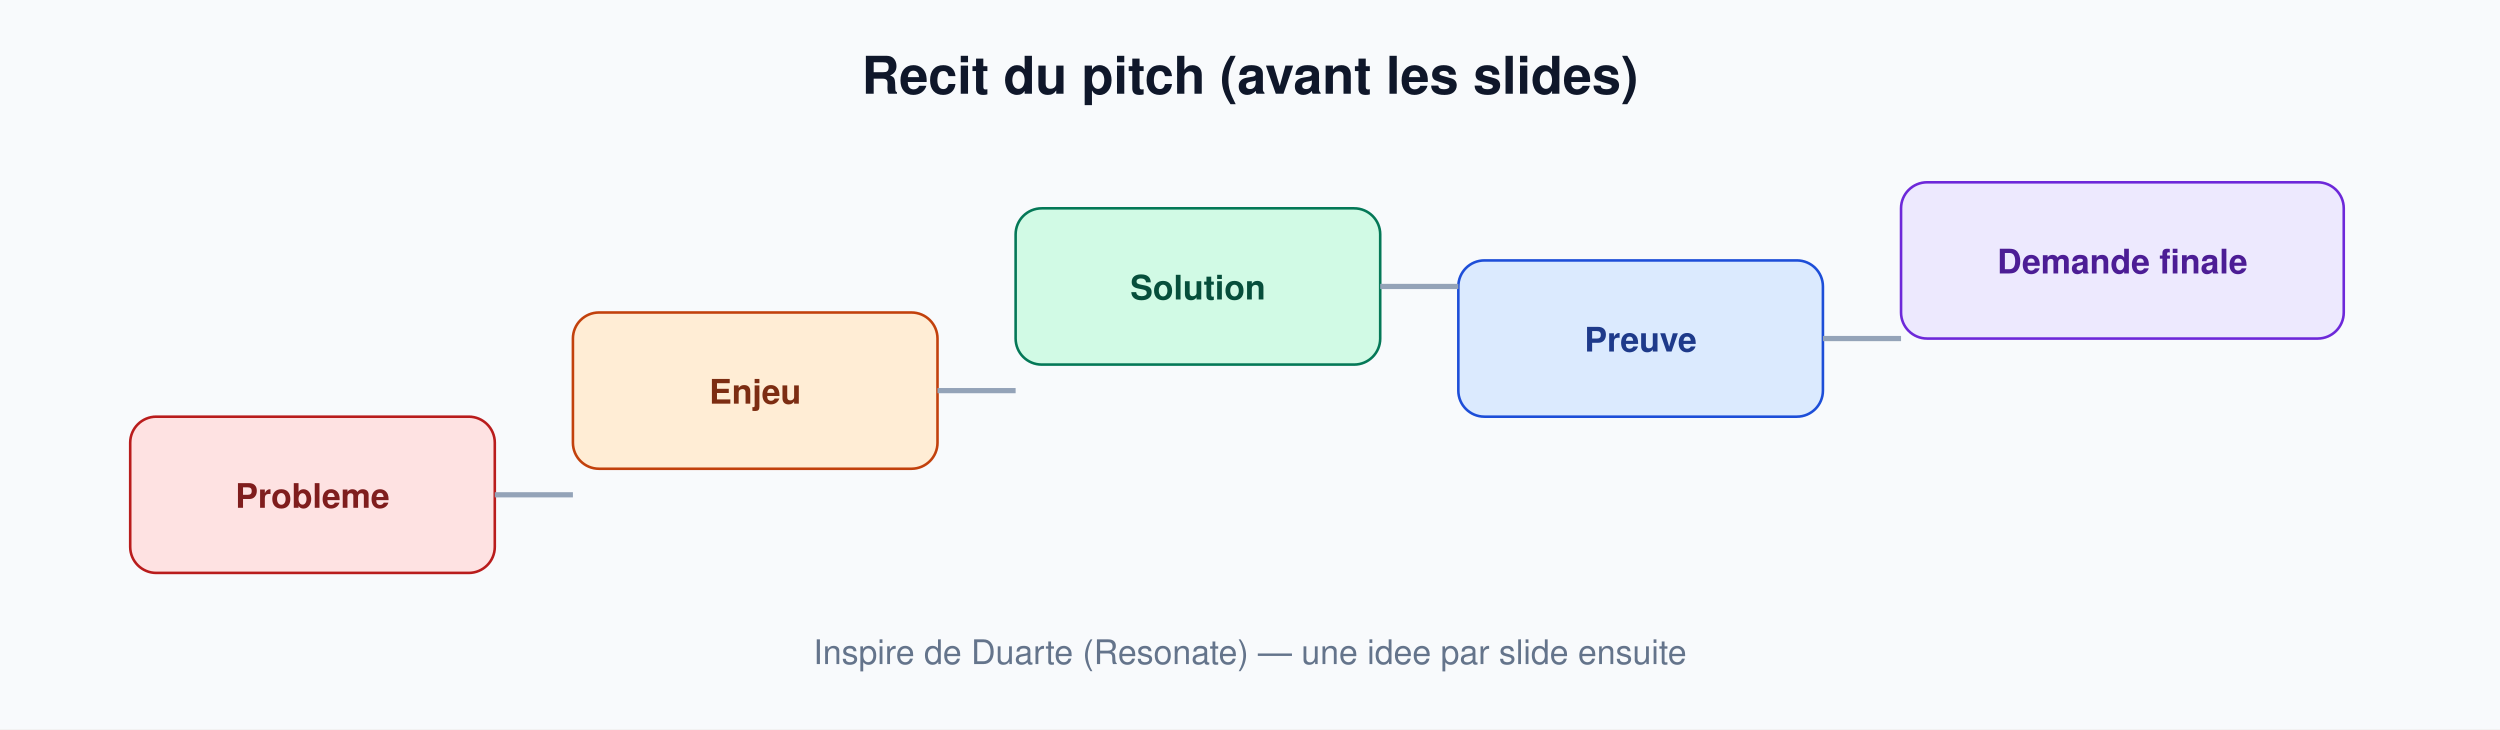
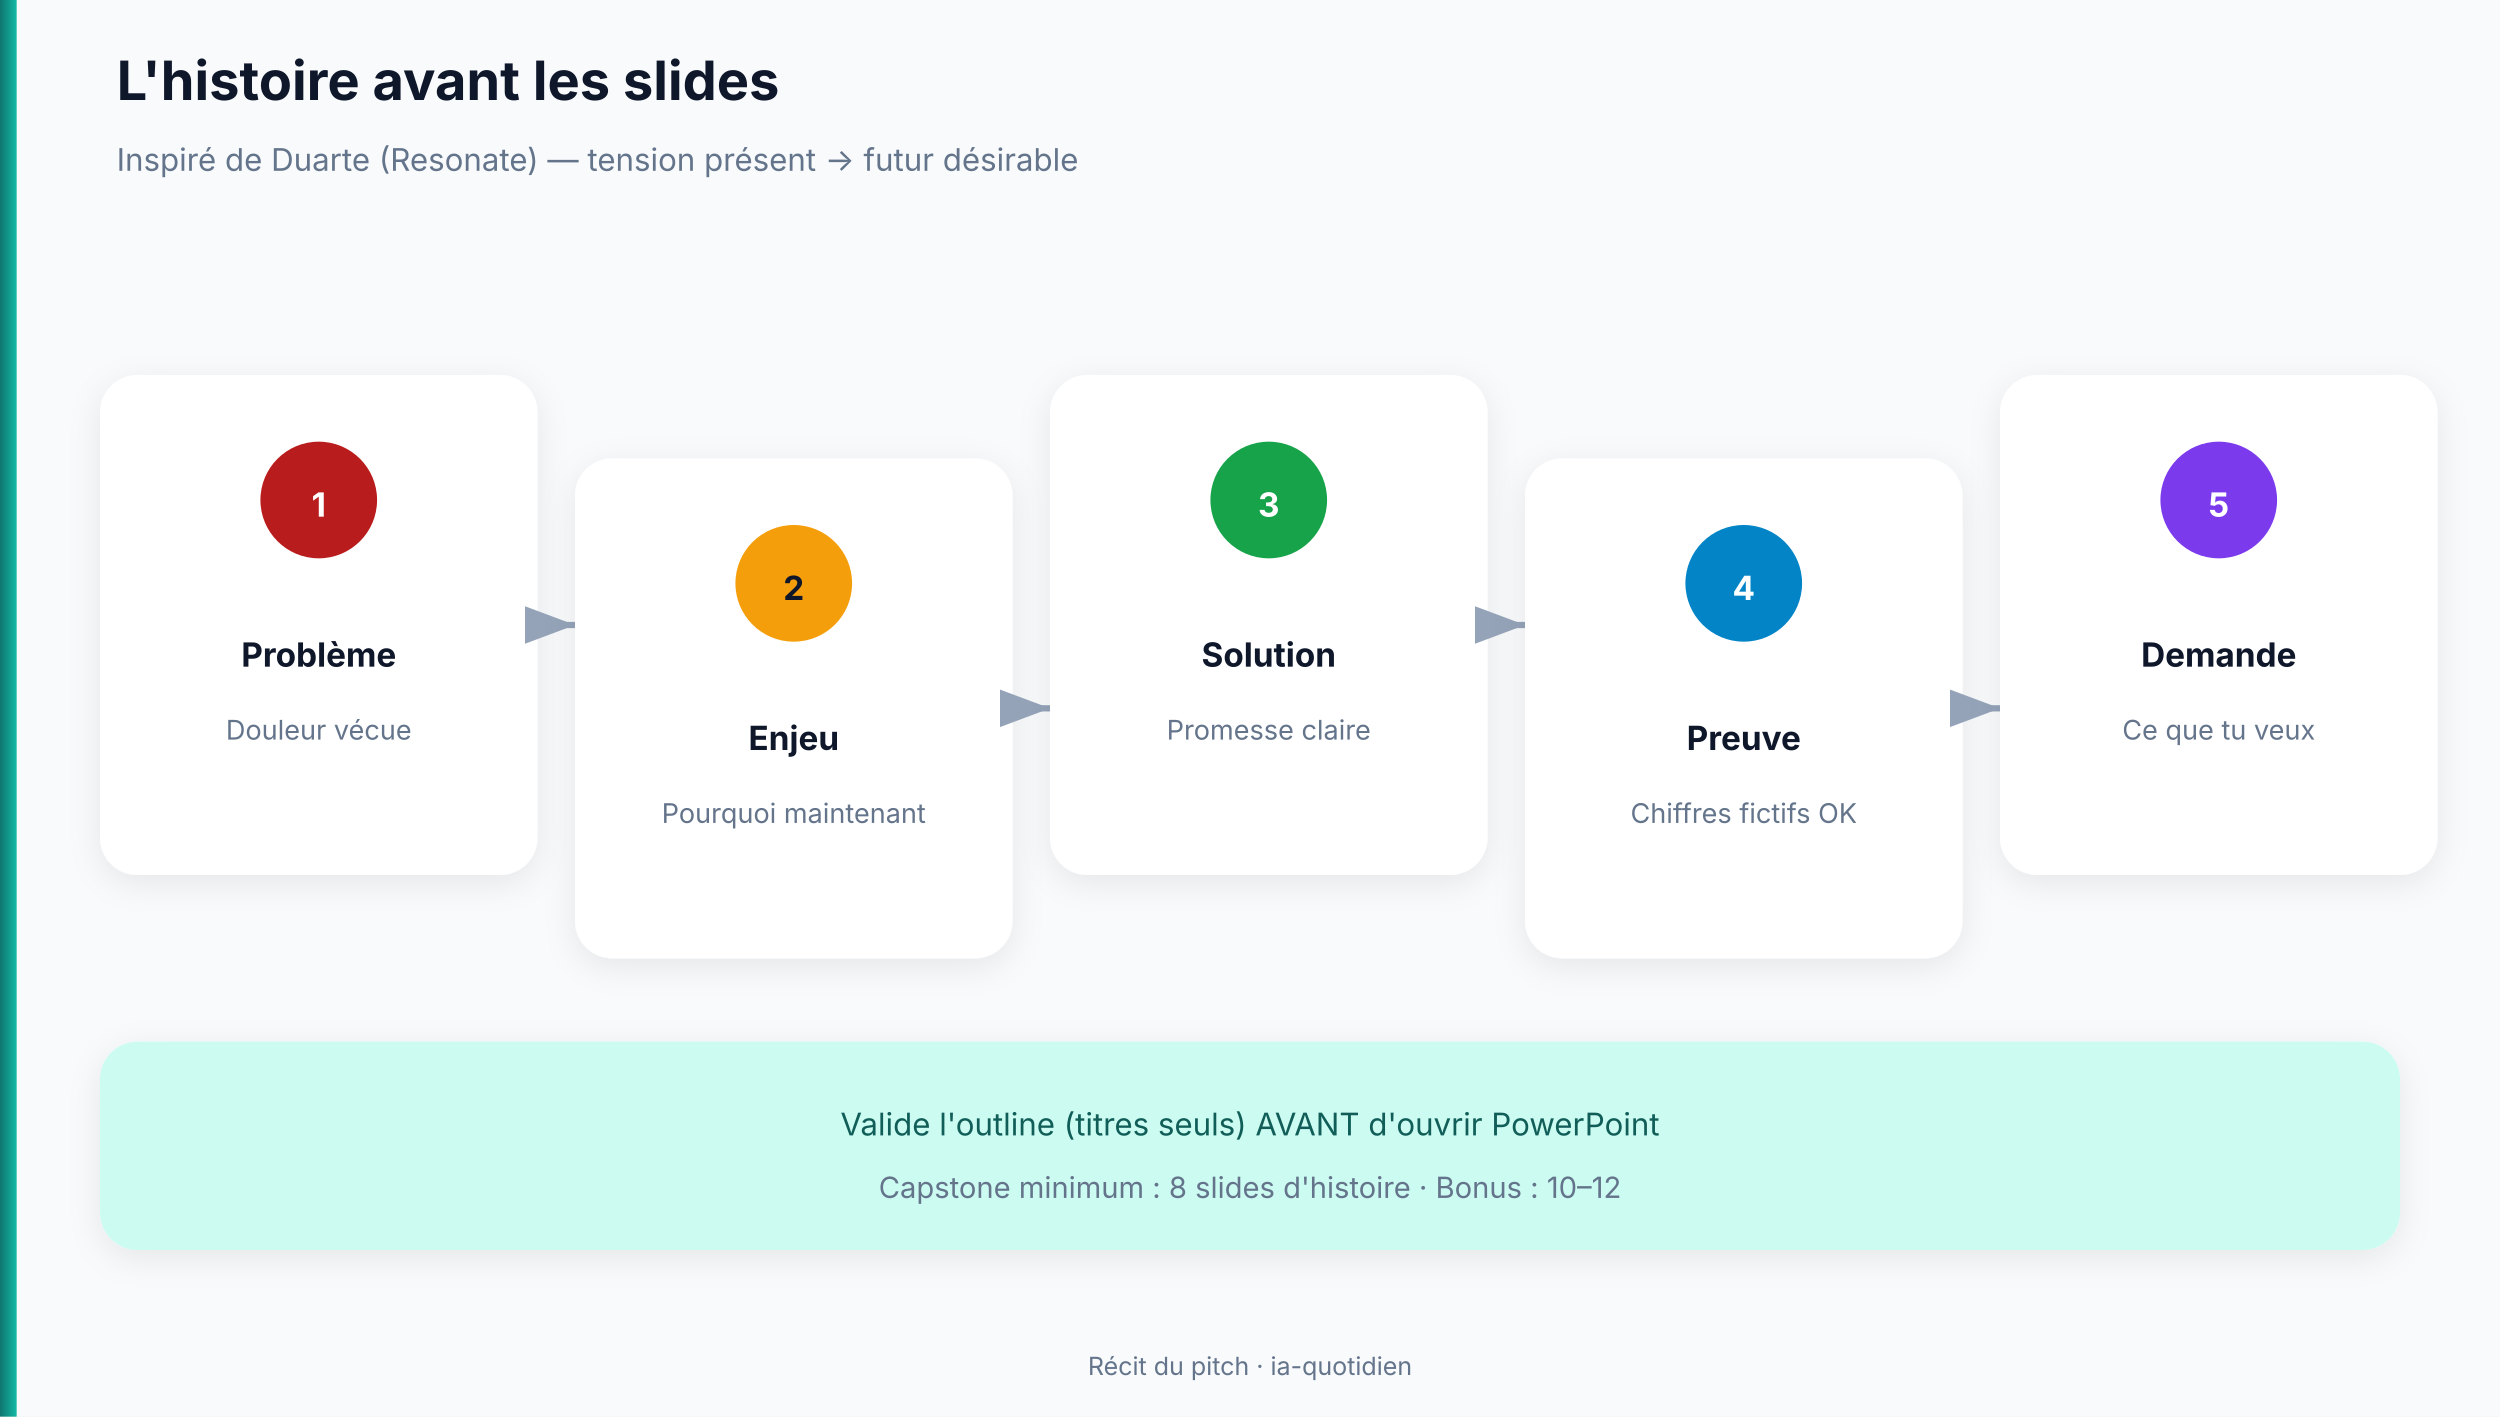
- <svg xmlns="http://www.w3.org/2000/svg" role="img" width="960" height="280" viewBox="0 0 960 280">
-   <rect width="960" height="280" fill="#F8FAFC" />
-   <text x="480" y="36" text-anchor="middle" font-family="Helvetica, Arial, sans-serif" font-size="20" font-weight="700" fill="#0F172A">Recit du pitch (avant les slides)</text>
-   <g font-family="Helvetica, Arial, sans-serif">
-     <rect x="50" y="160" width="140" height="60" rx="10" fill="#FEE2E2" stroke="#B91C1C" />
-     <text x="120" y="195" text-anchor="middle" font-size="13" font-weight="700" fill="#7F1D1D">Probleme</text>
-     <rect x="220" y="120" width="140" height="60" rx="10" fill="#FFEDD5" stroke="#C2410C" />
-     <text x="290" y="155" text-anchor="middle" font-size="13" font-weight="700" fill="#7C2D12">Enjeu</text>
-     <rect x="390" y="80" width="140" height="60" rx="10" fill="#D1FAE5" stroke="#047857" />
-     <text x="460" y="115" text-anchor="middle" font-size="13" font-weight="700" fill="#064E3B">Solution</text>
-     <rect x="560" y="100" width="140" height="60" rx="10" fill="#DBEAFE" stroke="#1D4ED8" />
-     <text x="630" y="135" text-anchor="middle" font-size="13" font-weight="700" fill="#1E3A8A">Preuve</text>
-     <rect x="730" y="70" width="170" height="60" rx="10" fill="#EDE9FE" stroke="#6D28D9" />
-     <text x="815" y="105" text-anchor="middle" font-size="13" font-weight="700" fill="#4C1D95">Demande finale</text>
-   </g>
-   <path d="M190 190 H220 M360 150 H390 M530 110 H560 M700 130 H730" stroke="#94A3B8" stroke-width="2" />
-   <text x="480" y="255" text-anchor="middle" font-family="Helvetica, Arial, sans-serif" font-size="13" fill="#64748B">Inspire de Duarte (Resonate) — une idee par slide ensuite</text>
+ <svg xmlns="http://www.w3.org/2000/svg" width="1200" height="680" viewBox="0 0 1200 680" role="img" aria-labelledby="t d">
+   <defs>
+     <filter id="s" x="-20%" y="-20%" width="140%" height="140%">
+       <feDropShadow dx="0" dy="4" stdDeviation="8" flood-color="#0F172A" flood-opacity="0.08" />
+     </filter>
+     <linearGradient id="gHead" x1="0" y1="0" x2="1" y2="0">
+       <stop offset="0%" stop-color="#0F766E" />
+       <stop offset="100%" stop-color="#14B8A6" />
+     </linearGradient>
+     <marker id="arr" markerWidth="10" markerHeight="10" refX="8" refY="3" orient="auto">
+       <path d="M0,0 L8,3 L0,6 Z" fill="#94A3B8" />
+     </marker>
+   </defs>
+   <rect width="1200" height="680" fill="#F8FAFC" />
+   <rect x="0" y="0" width="8" height="680" fill="url(#gHead)" />
+   <text x="56" y="48" font-family="Inter, ui-sans-serif, system-ui, -apple-system, 'Segoe UI', sans-serif" font-size="26" font-weight="700" fill="#0F172A">L'histoire avant les slides</text>
+   <text x="56" y="82" font-family="Inter, ui-sans-serif, system-ui, -apple-system, 'Segoe UI', sans-serif" font-size="15" fill="#64748B">Inspiré de Duarte (Resonate) — tension présent → futur désirable</text>
+   <rect x="48" y="180" width="210" height="240" rx="18" fill="#FFFFFF" filter="url(#s)" />
+   <circle cx="153" cy="240" r="28" fill="#B91C1C" />
+   <text x="153" y="248" text-anchor="middle" font-family="Inter, ui-sans-serif, system-ui, -apple-system, 'Segoe UI', sans-serif" font-size="16" font-weight="700" fill="#fff">1</text>
+   <text x="153" y="320" text-anchor="middle" font-family="Inter, ui-sans-serif, system-ui, -apple-system, 'Segoe UI', sans-serif" font-size="16" font-weight="700" fill="#0F172A">Problème</text>
+   <text x="153" y="355" text-anchor="middle" font-family="Inter, ui-sans-serif, system-ui, -apple-system, 'Segoe UI', sans-serif" font-size="13" fill="#64748B">Douleur vécue</text>
+   <path d="M258 300 H276" stroke="#94A3B8" stroke-width="3" marker-end="url(#arr)" />
+   <rect x="276" y="220" width="210" height="240" rx="18" fill="#FFFFFF" filter="url(#s)" />
+   <circle cx="381" cy="280" r="28" fill="#F59E0B" />
+   <text x="381" y="288" text-anchor="middle" font-family="Inter, ui-sans-serif, system-ui, -apple-system, 'Segoe UI', sans-serif" font-size="16" font-weight="700" fill="#0F172A">2</text>
+   <text x="381" y="360" text-anchor="middle" font-family="Inter, ui-sans-serif, system-ui, -apple-system, 'Segoe UI', sans-serif" font-size="16" font-weight="700" fill="#0F172A">Enjeu</text>
+   <text x="381" y="395" text-anchor="middle" font-family="Inter, ui-sans-serif, system-ui, -apple-system, 'Segoe UI', sans-serif" font-size="13" fill="#64748B">Pourquoi maintenant</text>
+   <path d="M486 340 H504" stroke="#94A3B8" stroke-width="3" marker-end="url(#arr)" />
+   <rect x="504" y="180" width="210" height="240" rx="18" fill="#FFFFFF" filter="url(#s)" />
+   <circle cx="609" cy="240" r="28" fill="#16A34A" />
+   <text x="609" y="248" text-anchor="middle" font-family="Inter, ui-sans-serif, system-ui, -apple-system, 'Segoe UI', sans-serif" font-size="16" font-weight="700" fill="#fff">3</text>
+   <text x="609" y="320" text-anchor="middle" font-family="Inter, ui-sans-serif, system-ui, -apple-system, 'Segoe UI', sans-serif" font-size="16" font-weight="700" fill="#0F172A">Solution</text>
+   <text x="609" y="355" text-anchor="middle" font-family="Inter, ui-sans-serif, system-ui, -apple-system, 'Segoe UI', sans-serif" font-size="13" fill="#64748B">Promesse claire</text>
+   <path d="M714 300 H732" stroke="#94A3B8" stroke-width="3" marker-end="url(#arr)" />
+   <rect x="732" y="220" width="210" height="240" rx="18" fill="#FFFFFF" filter="url(#s)" />
+   <circle cx="837" cy="280" r="28" fill="#0284C7" />
+   <text x="837" y="288" text-anchor="middle" font-family="Inter, ui-sans-serif, system-ui, -apple-system, 'Segoe UI', sans-serif" font-size="16" font-weight="700" fill="#fff">4</text>
+   <text x="837" y="360" text-anchor="middle" font-family="Inter, ui-sans-serif, system-ui, -apple-system, 'Segoe UI', sans-serif" font-size="16" font-weight="700" fill="#0F172A">Preuve</text>
+   <text x="837" y="395" text-anchor="middle" font-family="Inter, ui-sans-serif, system-ui, -apple-system, 'Segoe UI', sans-serif" font-size="13" fill="#64748B">Chiffres fictifs OK</text>
+   <path d="M942 340 H960" stroke="#94A3B8" stroke-width="3" marker-end="url(#arr)" />
+   <rect x="960" y="180" width="210" height="240" rx="18" fill="#FFFFFF" filter="url(#s)" />
+   <circle cx="1065" cy="240" r="28" fill="#7C3AED" />
+   <text x="1065" y="248" text-anchor="middle" font-family="Inter, ui-sans-serif, system-ui, -apple-system, 'Segoe UI', sans-serif" font-size="16" font-weight="700" fill="#fff">5</text>
+   <text x="1065" y="320" text-anchor="middle" font-family="Inter, ui-sans-serif, system-ui, -apple-system, 'Segoe UI', sans-serif" font-size="16" font-weight="700" fill="#0F172A">Demande</text>
+   <text x="1065" y="355" text-anchor="middle" font-family="Inter, ui-sans-serif, system-ui, -apple-system, 'Segoe UI', sans-serif" font-size="13" fill="#64748B">Ce que tu veux</text>
+   <rect x="48" y="500" width="1104" height="100" rx="18" fill="#CCFBF1" filter="url(#s)" />
+   <text x="600" y="545" text-anchor="middle" font-family="Inter, ui-sans-serif, system-ui, -apple-system, 'Segoe UI', sans-serif" font-size="15" fill="#115E59">Valide l'outline (titres seuls) AVANT d'ouvrir PowerPoint</text>
+   <text x="600" y="575" text-anchor="middle" font-family="Inter, ui-sans-serif, system-ui, -apple-system, 'Segoe UI', sans-serif" font-size="14" fill="#64748B">Capstone minimum : 8 slides d'histoire · Bonus : 10–12</text>
+   <text x="600" y="660" text-anchor="middle" font-family="Inter, ui-sans-serif, system-ui, -apple-system, 'Segoe UI', sans-serif" font-size="12" fill="#64748B">Récit du pitch · ia-quotidien</text>
</svg>
